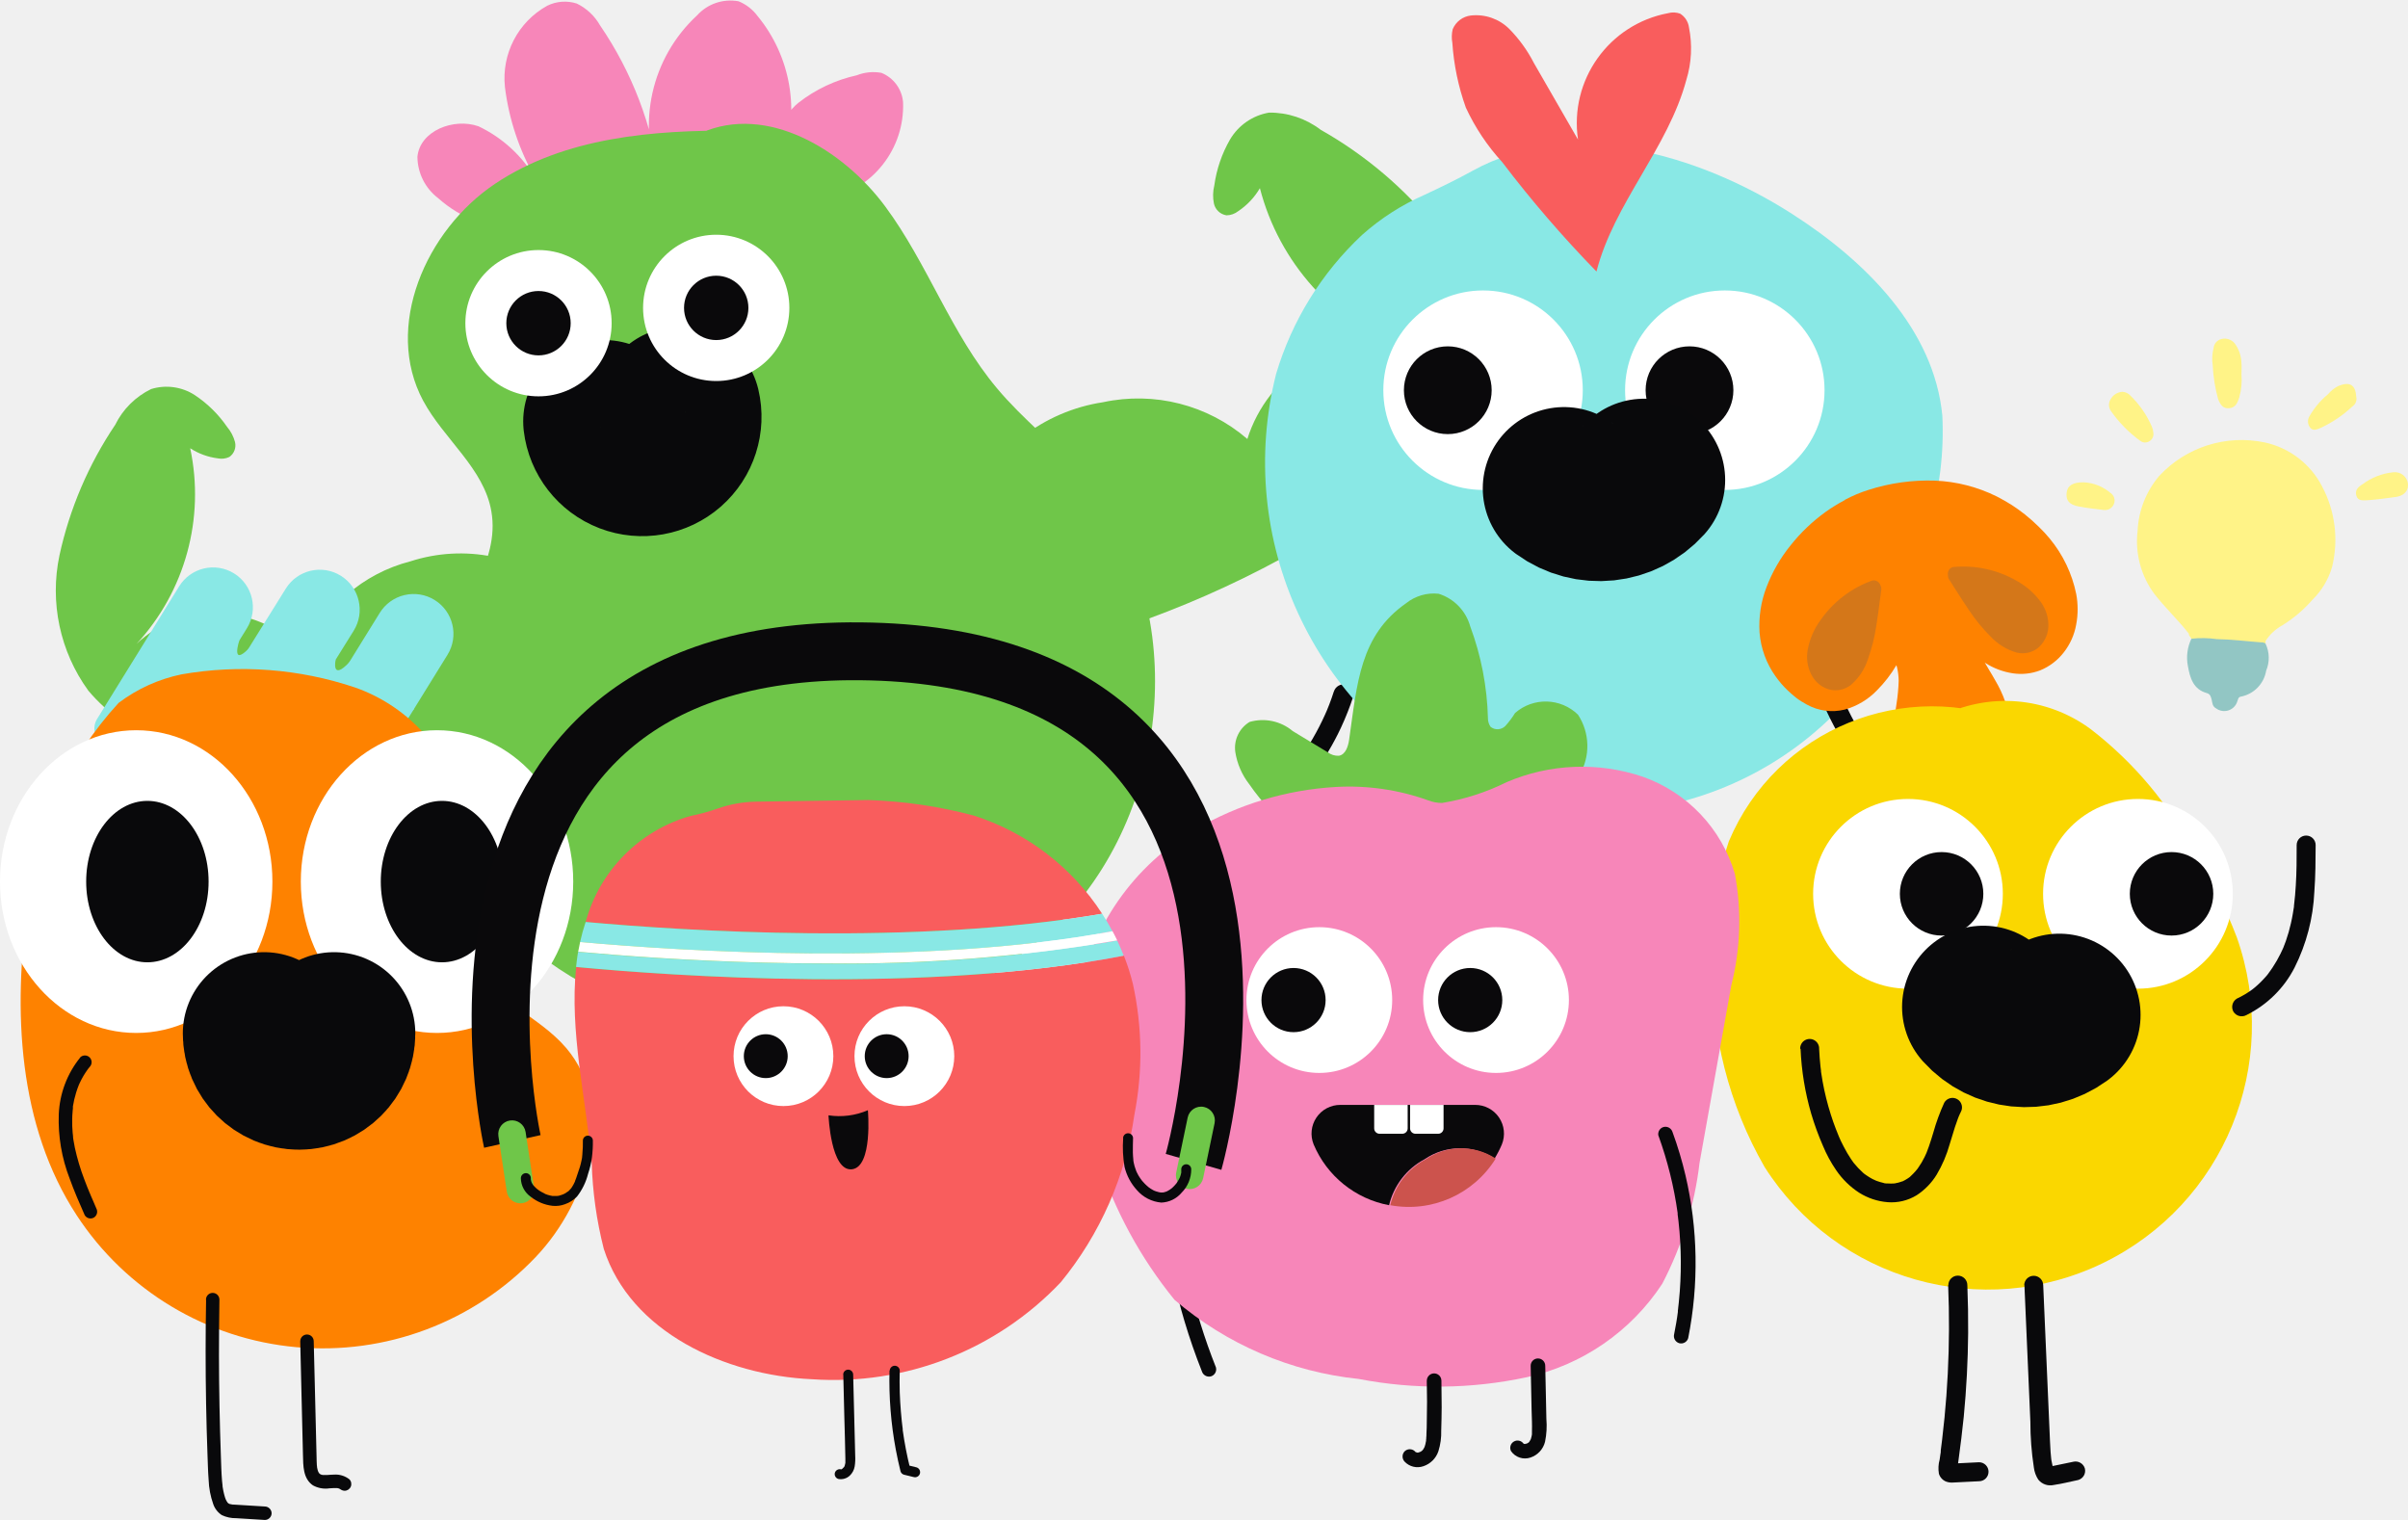
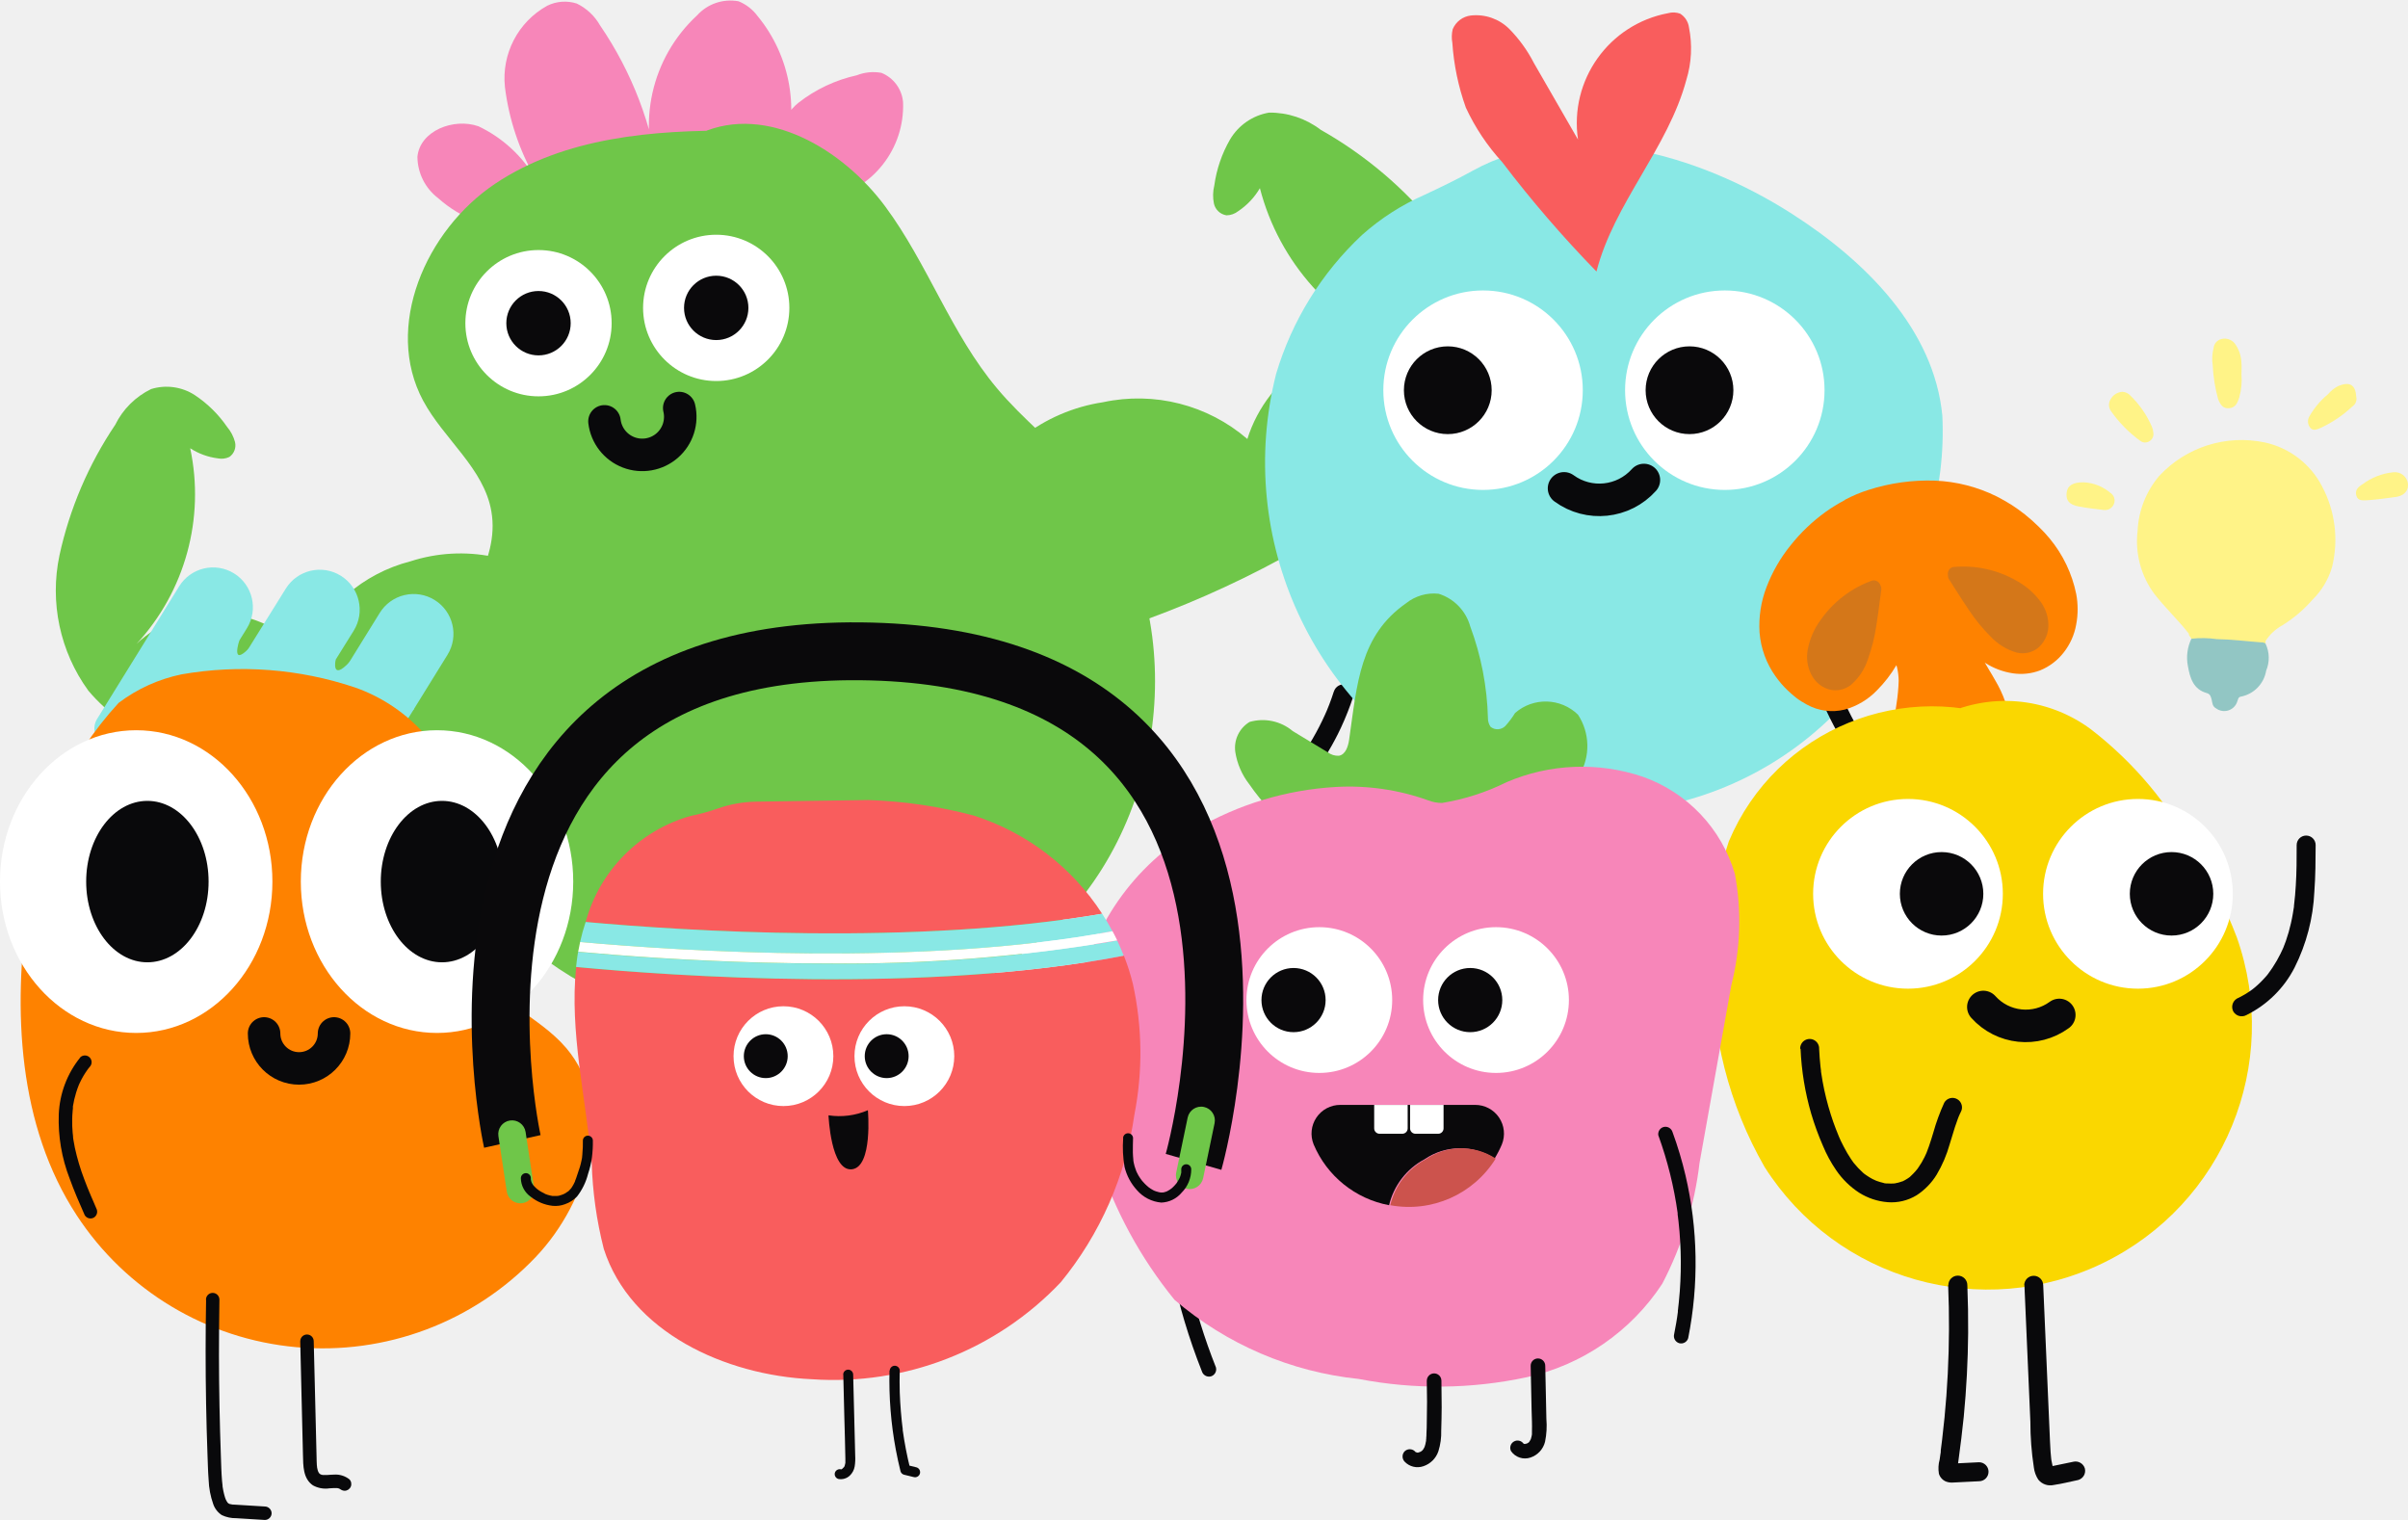
<svg xmlns="http://www.w3.org/2000/svg" width="74.077" height="46.755" viewBox="0 0 74.077 46.755">
  <g id="Group_99" data-name="Group 99" transform="translate(0 0)">
    <g id="Laag_1" data-name="Laag 1" transform="translate(1.731 0)">
      <path id="Path_108682" data-name="Path 108682" d="M283.128,98.678a3.812,3.812,0,0,1-2.579-.973,1.614,1.614,0,0,1-.631-1.267c.075-.8,1.118-1.206,1.879-.938a4.04,4.04,0,0,1,1.756,1.612,7.479,7.479,0,0,1-.943-2.82,2.55,2.55,0,0,1,1.3-2.5,1.215,1.215,0,0,1,.911-.068,1.651,1.651,0,0,1,.713.668,11.055,11.055,0,0,1,1.84,4.815,4.616,4.616,0,0,1,1.146-5.118,1.383,1.383,0,0,1,1.276-.435,1.361,1.361,0,0,1,.581.448,4.547,4.547,0,0,1,.759,4.477,1.616,1.616,0,0,1,.5-1.8,4.489,4.489,0,0,1,1.8-.849,1.388,1.388,0,0,1,.756-.074,1.07,1.07,0,0,1,.666.905,2.923,2.923,0,0,1-2.35,2.975" transform="translate(-268.808 -91.615)" fill="#f786b9" />
      <path id="Path_108683" data-name="Path 108683" d="M283.023,184.068c-2.574-.024-5.285.2-7.425,1.629s-3.436,4.408-2.219,6.677c.638,1.188,1.876,2.082,2.1,3.411.265,1.552-.944,2.913-1.577,4.354a7.3,7.3,0,0,0,.5,6.427,10.477,10.477,0,0,0,5,4.263,12.444,12.444,0,0,0,13.742-2.591c3.384-3.639,3.76-9.855.489-13.6-.814-.931-1.806-1.694-2.6-2.645-1.413-1.68-2.136-3.839-3.443-5.6s-3.64-3.146-5.65-2.261" transform="translate(-262.093 -180.048)" fill="#6fc649" />
-       <path id="Path_108684" data-name="Path 108684" d="M421.49,395.37a1.17,1.17,0,1,1-2.3.409" transform="translate(-402.326 -382.818)" fill="none" stroke="#09090b" stroke-linecap="round" stroke-linejoin="round" stroke-width="5" />
+       <path id="Path_108684" data-name="Path 108684" d="M421.49,395.37a1.17,1.17,0,1,1-2.3.409" transform="translate(-402.326 -382.818)" fill="none" stroke="#09090b" stroke-linecap="round" stroke-linejoin="round" stroke-width="1" />
      <path id="Path_108685" data-name="Path 108685" d="M501.816,860.655a21.745,21.745,0,0,0,.044,2.273,8.567,8.567,0,0,1,.036,1.1c0,.046-.006.093-.01.139a.448.448,0,0,1-.006.059c0,.013,0,.026,0,.039,0-.021,0-.023,0,0-.012.079-.026.158-.045.236s-.036.138-.059.2c-.012.035-.024.07-.038.1l-.009.024c.012-.031,0,0,0,.009s-.009.019-.013.029a1.816,1.816,0,0,1-.116.214q-.033.053-.069.1l-.014.019c-.018.024.026-.032.007-.009s-.026.032-.041.048a1.484,1.484,0,0,1-.169.168l-.018.015c-.026.021-.017.006,0,0a.332.332,0,0,0-.05.036c-.034.023-.069.044-.106.065a.225.225,0,1,0,.227.389,2.132,2.132,0,0,0,.964-1.653,5.9,5.9,0,0,0,0-1.133c-.027-.386-.052-.772-.062-1.16q-.018-.656,0-1.313a.227.227,0,0,0-.225-.225.231.231,0,0,0-.225.225Z" transform="translate(-480.777 -828.66)" fill="#09090b" />
      <path id="Path_108686" data-name="Path 108686" d="M615.933,850.036a23.345,23.345,0,0,0,.344,2.875q.065.351.14.7a1.347,1.347,0,0,0,.148.487,2.179,2.179,0,0,0,.656.571,3.04,3.04,0,0,0,.413.224,1.09,1.09,0,0,0,.413.116.225.225,0,1,0,0-.45h-.024c-.045,0,.061.012.024,0l-.063-.014c-.022-.006-.048-.014-.071-.022l-.041-.015c-.01,0-.061-.025-.02-.008l-.017-.007-.045-.021-.087-.041q-.094-.049-.185-.1c-.061-.036-.121-.075-.179-.115l-.083-.057-.041-.029c-.005,0-.038-.029-.006,0l-.006,0a1.919,1.919,0,0,1-.261-.248c.045.052.009.013-.008-.014-.006-.01-.012-.019-.017-.029s-.022-.049,0,0,0,.009,0,0-.01-.041-.015-.065l-.041-.177q-.073-.334-.137-.67t-.117-.674q-.028-.173-.052-.348c0-.027-.008-.053-.011-.08s-.005-.033-.007-.05-.006-.044,0,0c-.007-.057-.015-.113-.022-.169q-.1-.774-.141-1.553a.225.225,0,1,0-.45,0Z" transform="translate(-590.931 -818.484)" fill="#09090b" />
      <ellipse id="Ellipse_8" data-name="Ellipse 8" cx="2.25" cy="2.25" rx="2.25" ry="2.25" transform="translate(12.585 7.692)" fill="#fff" />
      <ellipse id="Ellipse_9" data-name="Ellipse 9" cx="0.99" cy="0.99" rx="0.99" ry="0.99" transform="translate(13.845 8.952)" fill="#0a090b" />
      <ellipse id="Ellipse_10" data-name="Ellipse 10" cx="2.25" cy="2.25" rx="2.25" ry="2.25" transform="translate(18.052 7.221)" fill="#fff" />
      <ellipse id="Ellipse_11" data-name="Ellipse 11" cx="0.99" cy="0.99" rx="0.99" ry="0.99" transform="translate(19.312 8.481)" fill="#0a090b" />
      <path id="Path_108687" data-name="Path 108687" d="M26.659,385.8a3.275,3.275,0,0,0-2.063-1.4,4.994,4.994,0,0,0-2.529.143,4.8,4.8,0,0,0-3.234,2.8,4.029,4.029,0,0,0-2.555-1.21,3.442,3.442,0,0,0-2.636.95,6.79,6.79,0,0,0,1.65-6.018,2.023,2.023,0,0,0,.852.311.56.56,0,0,0,.354-.044.435.435,0,0,0,.172-.462,1.193,1.193,0,0,0-.243-.462,3.662,3.662,0,0,0-.992-.977,1.6,1.6,0,0,0-1.345-.187,2.4,2.4,0,0,0-1.105,1.1,11.628,11.628,0,0,0-1.714,4.012,5.242,5.242,0,0,0,.887,4.165,5.206,5.206,0,0,0,2.257,1.557,11.422,11.422,0,0,0,2.705.588,28.879,28.879,0,0,0,9.533-.476" transform="translate(-11.172 -367.276)" fill="#6fc649" />
      <path id="Path_108688" data-name="Path 108688" d="M698.53,187.522a3.506,3.506,0,0,1,1.305-2.333,5.349,5.349,0,0,1,2.492-1.074,5.143,5.143,0,0,1,4.44,1.131,4.315,4.315,0,0,1,1.869-2.384,3.685,3.685,0,0,1,2.983-.352,7.278,7.278,0,0,1-4.466-4.979,2.168,2.168,0,0,1-.667.707.6.6,0,0,1-.36.128.47.47,0,0,1-.387-.361,1.273,1.273,0,0,1,.012-.56,3.891,3.891,0,0,1,.484-1.413,1.73,1.73,0,0,1,1.2-.826,2.572,2.572,0,0,1,1.589.529,12.454,12.454,0,0,1,3.567,3.025,5.094,5.094,0,0,1-.269,6.993,12.208,12.208,0,0,1-2.312,1.86,30.952,30.952,0,0,1-9.367,4.115" transform="translate(-670.126 -171.742)" fill="#6fc649" />
    </g>
    <g id="Laag_1-2" data-name="Laag 1" transform="translate(38.716 0.384)">
      <path id="Path_108675" data-name="Path 108675" d="M345.421,712.768q-.064.2-.139.395c-.022.056-.044.113-.068.169,0,0-.031.073-.011.027s0,.007-.007.016c-.015.036-.031.071-.047.106a7.892,7.892,0,0,1-.818,1.409c-.036.05-.073.1-.113.148s.028-.036,0,0l-.029.036-.072.09q-.127.157-.264.308a7.85,7.85,0,0,1-.659.65.309.309,0,0,0,0,.434.314.314,0,0,0,.435,0,8.124,8.124,0,0,0,2.017-2.689,8.647,8.647,0,0,0,.369-.934.309.309,0,0,0-.215-.378.314.314,0,0,0-.378.214Z" transform="translate(-343.105 -691.878)" fill="#09090b" />
      <path id="Path_108676" data-name="Path 108676" d="M349.466,420.707a9.6,9.6,0,0,0-2.645,4.275,11.114,11.114,0,0,0,5.828,12.676,10.344,10.344,0,0,0,13.026-4.42,16.579,16.579,0,0,0,1.236-3.616,10.117,10.117,0,0,0,.405-3.352c-.252-2.66-2.367-4.765-4.618-6.206-2.923-1.875-6.862-2.976-9.827-1.333-.482.267-.979.507-1.478.74A7.279,7.279,0,0,0,349.466,420.707Z" transform="translate(-346.28 -413.865)" fill="#89e8e5" />
      <ellipse id="Ellipse_4" data-name="Ellipse 4" cx="3.068" cy="3.068" rx="3.068" ry="3.068" transform="translate(3.839 8.551)" fill="#fff" />
      <ellipse id="Ellipse_5" data-name="Ellipse 5" cx="1.35" cy="1.35" rx="1.35" ry="1.35" transform="translate(4.472 10.27)" fill="#0a090b" />
      <ellipse id="Ellipse_6" data-name="Ellipse 6" cx="3.068" cy="3.068" rx="3.068" ry="3.068" transform="translate(11.276 8.551)" fill="#fff" />
      <ellipse id="Ellipse_7" data-name="Ellipse 7" cx="1.35" cy="1.35" rx="1.35" ry="1.35" transform="translate(11.908 10.27)" fill="#0a090b" />
-       <path id="Path_108677" data-name="Path 108677" d="M509.85,601.237a1.842,1.842,0,0,0,2.457-.257" transform="translate(-500.452 -586.599)" fill="none" stroke="#09090b" stroke-linecap="round" stroke-linejoin="round" stroke-width="5" />
+       <path id="Path_108677" data-name="Path 108677" d="M509.85,601.237a1.842,1.842,0,0,0,2.457-.257" transform="translate(-500.452 -586.599)" fill="none" stroke="#09090b" stroke-linecap="round" stroke-linejoin="round" stroke-width="1" />
      <path id="Path_108678" data-name="Path 108678" d="M406.793,766.383q-.412,2.682-.987,5.334t-1.312,5.263q-.1.356-.2.711c-.034.116-.07.232-.1.348-.019.065.035-.054,0,0-.007.012-.014.024-.021.035q.042-.053.008-.019c.011-.011.1-.047.041-.034.088-.021-.007,0-.029-.01l.037.005-.05-.008-.113-.018-.193-.033-.387-.064-.773-.129a.315.315,0,0,0-.378.215.311.311,0,0,0,.215.378l1.394.235a1.223,1.223,0,0,0,.427.026.518.518,0,0,0,.338-.248,1.322,1.322,0,0,0,.119-.318l.1-.342q.384-1.329.727-2.67t.646-2.705q.3-1.353.559-2.71t.477-2.738l.052-.338a.338.338,0,0,0-.031-.237.307.307,0,0,0-.561.073Z" transform="translate(-398.986 -742.473)" fill="#09090b" />
      <path id="Path_108679" data-name="Path 108679" d="M528.68,776.976q.056,2.223.194,4.442t.352,4.446q.123,1.247.268,2.487l.225-.3-1.789.246a.3.3,0,0,0-.183.141.307.307,0,0,0,.11.42.36.36,0,0,0,.237.031l1.788-.246a.305.305,0,0,0,.226-.3q-.258-2.208-.439-4.425t-.282-4.452q-.056-1.25-.09-2.5a.307.307,0,0,0-.614,0Z" transform="translate(-517.301 -752.384)" fill="#09090b" />
      <path id="Path_108680" data-name="Path 108680" d="M638.131,670.183a10.136,10.136,0,0,0,1.177,3.5,10.5,10.5,0,0,0,2.316,2.865,10.113,10.113,0,0,0,1.725,1.205.307.307,0,1,0,.31-.53c-.267-.147-.527-.306-.778-.478-.123-.084-.244-.169-.363-.26-.028-.021-.056-.041-.085-.064.066.056-.023-.018-.038-.03-.061-.048-.122-.1-.182-.147a10.085,10.085,0,0,1-1.275-1.263c-.048-.056-.1-.113-.143-.169l-.066-.083-.026-.034-.026-.033.009.012q-.136-.178-.264-.36-.256-.366-.48-.752a8.874,8.874,0,0,1-.412-.8c-.031-.068-.062-.135-.092-.2l-.042-.1c-.006-.015-.025-.052.006.015-.012-.025-.021-.052-.032-.078-.057-.138-.113-.276-.16-.417a9.7,9.7,0,0,1-.481-1.956.306.306,0,0,0-.561-.071.363.363,0,0,0-.031.237Z" transform="translate(-621.499 -651.536)" fill="#09090b" />
      <path id="Path_108681" data-name="Path 108681" d="M453.075,353.79a36.1,36.1,0,0,1-2.9-3.365,6.564,6.564,0,0,1-1.119-1.678,7.39,7.39,0,0,1-.415-1.993,1,1,0,0,1,.012-.419.692.692,0,0,1,.558-.42,1.45,1.45,0,0,1,1.184.415,4.287,4.287,0,0,1,.756,1.048l1.356,2.354a3.444,3.444,0,0,1,2.772-3.889.61.61,0,0,1,.368.014.587.587,0,0,1,.273.42,3.288,3.288,0,0,1-.081,1.621C455.275,350,453.616,351.683,453.075,353.79Z" transform="translate(-442.679 -345.822)" fill="#f95d5d" />
    </g>
    <g id="characters_orange" transform="translate(0 16.993)">
      <g id="Laag_2" data-name="Laag 2" transform="translate(2.687 0)">
        <path id="Path_108729" data-name="Path 108729" d="M448.289,282.3s-.269.816.3.235,2.665.352,2.665.352-.144.674.422.076,1.985,1.451,1.985,1.451l-1.145.773-6.023-1.078.253-1.617Z" transform="translate(-443.616 -279.585)" fill="#89e8e5" />
        <path id="Path_108730" data-name="Path 108730" d="M1.226,0h0A1.226,1.226,0,0,1,2.452,1.226v4.8a.563.563,0,0,1-.563.563H.563A.563.563,0,0,1,0,6.031v-4.8A1.226,1.226,0,0,1,1.226,0Z" transform="matrix(0.85, 0.526, -0.526, 0.85, 3.47, 0)" fill="#89e8e5" />
        <path id="Path_108731" data-name="Path 108731" d="M1.229,0h0A1.228,1.228,0,0,1,2.457,1.228V6.041a.564.564,0,0,1-.564.564H.564A.564.564,0,0,1,0,6.041V1.228A1.228,1.228,0,0,1,1.228,0Z" transform="matrix(0.849, 0.529, -0.529, 0.849, 6.756, 0.069)" fill="#89e8e5" />
        <path id="Path_108732" data-name="Path 108732" d="M1.226,0h0A1.226,1.226,0,0,1,2.452,1.226v4.8a.563.563,0,0,1-.563.563H.563A.563.563,0,0,1,0,6.031v-4.8A1.226,1.226,0,0,1,1.226,0Z" transform="matrix(0.85, 0.526, -0.526, 0.85, 9.64, 0.818)" fill="#89e8e5" />
      </g>
      <g id="Laag_1-3" data-name="Laag 1" transform="translate(0.635 3.596)">
        <path id="Path_108733" data-name="Path 108733" d="M319.89,306.5a10.768,10.768,0,0,0-2.788,6.2c-.474,3.267-.307,6.806,1.5,9.567a9.044,9.044,0,0,0,14.117,1.281c1.638-1.721,2.479-4.621.94-6.43-.864-1.016-2.315-1.493-2.933-2.674-.7-1.344-.034-2.985-.213-4.491a5.135,5.135,0,0,0-3.345-3.924,10.866,10.866,0,0,0-5.343-.406A4.836,4.836,0,0,0,319.89,306.5Z" transform="translate(-316.875 -305.468)" fill="#fe8200" />
      </g>
      <g id="Laag_3" data-name="Laag 3" transform="translate(0 5.47)">
        <ellipse id="Ellipse_24" data-name="Ellipse 24" cx="4.19" cy="4.656" rx="4.19" ry="4.656" transform="translate(9.254)" fill="#fff" />
        <ellipse id="Ellipse_25" data-name="Ellipse 25" cx="1.883" cy="2.483" rx="1.883" ry="2.483" transform="translate(11.714 2.173)" fill="#09090b" />
        <ellipse id="Ellipse_26" data-name="Ellipse 26" cx="4.19" cy="4.656" rx="4.19" ry="4.656" fill="#fff" />
        <ellipse id="Ellipse_27" data-name="Ellipse 27" cx="1.883" cy="2.483" rx="1.883" ry="2.483" transform="translate(2.651 2.173)" fill="#09090b" />
-         <path id="Path_108734" data-name="Path 108734" d="M516.062,600.15a1.076,1.076,0,0,1-2.152,0" transform="translate(-505.786 -590.823)" fill="none" stroke="#09090b" stroke-linecap="round" stroke-linejoin="round" stroke-width="5" />
+         <path id="Path_108734" data-name="Path 108734" d="M516.062,600.15a1.076,1.076,0,0,1-2.152,0" transform="translate(-505.786 -590.823)" fill="none" stroke="#09090b" stroke-linecap="round" stroke-linejoin="round" stroke-width="1" />
        <path id="Path_108735" data-name="Path 108735" d="M348.225,618.152a2.969,2.969,0,0,0-.658,1.748,4.976,4.976,0,0,0,.334,1.972c.137.383.3.757.464,1.128a.208.208,0,0,0,.283.074.213.213,0,0,0,.074-.283c-.035-.078-.069-.156-.1-.234-.015-.035-.031-.07-.046-.105l-.028-.065c0-.011-.03-.072-.014-.032-.065-.155-.128-.311-.186-.468a6.719,6.719,0,0,1-.286-.96q-.026-.125-.046-.251l-.009-.061c0-.024,0,.009,0,.011s0-.023,0-.035c0-.038-.008-.076-.012-.114a3.757,3.757,0,0,1-.015-.433c0-.074.006-.147.012-.221,0-.033.006-.066.01-.1a.269.269,0,0,1,0-.03c0-.01,0-.032,0,0s0,0,0-.01l0-.03a3.034,3.034,0,0,1,.1-.427q.035-.114.08-.226a.112.112,0,0,0,.009-.021c0,.022-.012.028,0,0s.016-.038.025-.054c.017-.036.035-.072.053-.107a2.387,2.387,0,0,1,.122-.206c.022-.033.045-.066.069-.1a.112.112,0,0,0,.014-.018l-.01.012.01-.012.043-.053a.207.207,0,0,0-.293-.293Z" transform="translate(-345.759 -608.083)" fill="#09090b" />
        <path id="Path_108736" data-name="Path 108736" d="M466.634,810.615q-.029,1.593,0,3.185.014.786.043,1.573c.01.258.015.518.035.776a2.494,2.494,0,0,0,.141.745.661.661,0,0,0,.266.342,1.006,1.006,0,0,0,.444.094l.88.054a.209.209,0,0,0,.207-.207.212.212,0,0,0-.207-.207l-.767-.047-.184-.011c-.023,0-.046,0-.07-.006s.051.01,0,0l-.045-.01a.1.1,0,0,1-.044-.013s.044.024.008,0c-.007,0-.036-.016-.038-.023s.038.035.009.006l-.024-.025c-.022-.024,0-.017,0,0a.173.173,0,0,0-.015-.024.475.475,0,0,1-.027-.05.28.28,0,0,0-.012-.026c.025.038.008.019,0,0s-.014-.04-.021-.061c-.019-.062-.035-.126-.048-.19-.006-.029-.011-.058-.016-.087l-.006-.035c0-.007-.011-.066,0-.016-.009-.059-.014-.118-.019-.177-.021-.251-.026-.5-.035-.755q-.056-1.539-.059-3.079,0-.867.014-1.735a.207.207,0,0,0-.414,0Z" transform="translate(-460.294 -793.091)" fill="#09090b" />
        <path id="Path_108737" data-name="Path 108737" d="M543.112,843.913l.056,2.337.028,1.164c.008.333,0,.727.307.936a.807.807,0,0,0,.51.091,1.91,1.91,0,0,1,.223-.007h.026c.042,0-.035-.008-.012,0s.036.007.053.012l.023.008c-.007,0-.042-.021-.016-.006s.069.047.021.008a.225.225,0,0,0,.146.06.207.207,0,0,0,.146-.353.689.689,0,0,0-.471-.144c-.067,0-.133.008-.2.011-.031,0-.062,0-.092,0a.3.3,0,0,1-.052,0c-.048,0,.038.009-.008,0l-.042-.011-.024-.008s.045.023.015.006l-.038-.022c-.013-.007.015.012.016.013a.21.21,0,0,0-.023-.021c-.006-.006-.011-.013-.018-.019s.013.014.013.017a.269.269,0,0,0-.027-.043c0-.007-.024-.051-.012-.021s0,0,0-.005l-.01-.031a.847.847,0,0,1-.021-.091.185.185,0,0,0,0-.027s.005.044,0,.021,0-.041-.006-.061c-.006-.078-.006-.157-.008-.235l-.056-2.29-.032-1.286a.207.207,0,1,0-.414,0Z" transform="translate(-533.876 -825.121)" fill="#09090b" />
      </g>
    </g>
    <g id="Laag_1-4" data-name="Laag 1" transform="translate(52.68 10.417)">
      <path id="Path_108710" data-name="Path 108710" d="M376.987,421.634a1.927,1.927,0,0,1-.381.858,1.76,1.76,0,0,1-.732.556,1.665,1.665,0,0,1-.836.089,2.164,2.164,0,0,1-.853-.322l-.016-.018h0l.069.117.073.124c.062.1.123.206.182.311a3.612,3.612,0,0,1,.308.654,1.567,1.567,0,0,1,.091.692,1.126,1.126,0,0,1-.118.395,1.332,1.332,0,0,1-.107.17,1.669,1.669,0,0,1-.136.155,1.982,1.982,0,0,1-.718.447,2.827,2.827,0,0,1-.733.173l-.01,0c-.047,0-.093.008-.139.009a2.042,2.042,0,0,1-.836-.12,1.377,1.377,0,0,1-.227-.113.885.885,0,0,1-.107-.08,1.084,1.084,0,0,1-.224-.268,1.276,1.276,0,0,1-.146-.626,5.373,5.373,0,0,1,.069-.768,5.716,5.716,0,0,0,.066-.7,1.894,1.894,0,0,0-.05-.413l-.02-.069a3.88,3.88,0,0,1-.6.776,2.192,2.192,0,0,1-.99.59,1.611,1.611,0,0,1-1.167-.155c-.058-.032-.115-.065-.171-.1a1.821,1.821,0,0,1-.154-.107c-.089-.07-.173-.143-.254-.22a2.93,2.93,0,0,1-.382-.441,2.684,2.684,0,0,1-.492-1.344,3.309,3.309,0,0,1,.214-1.4,4.7,4.7,0,0,1,.736-1.28,5.441,5.441,0,0,1,1.086-1.037,5,5,0,0,1,.58-.357l.016-.016a4.329,4.329,0,0,1,.715-.3,6.027,6.027,0,0,1,2.051-.286,4.708,4.708,0,0,1,1.9.487c.161.083.312.169.448.255s.278.189.42.3a5.573,5.573,0,0,1,.433.386,4.587,4.587,0,0,1,.322.348,3.89,3.89,0,0,1,.821,1.715A2.525,2.525,0,0,1,376.987,421.634Z" transform="translate(-365.797 -412.842)" fill="#fe8200" />
      <path id="Path_108711" data-name="Path 108711" d="M393.8,466.92Z" transform="translate(-390.939 -459.893)" fill="#d47719" />
      <path id="Path_108712" data-name="Path 108712" d="M393.78,467Z" transform="translate(-390.92 -459.969)" fill="#d47719" />
      <path id="Path_108713" data-name="Path 108713" d="M411.58,517.83h-.01l.012,0Z" transform="translate(-407.756 -508.074)" fill="#d47719" />
      <path id="Path_108714" data-name="Path 108714" d="M396.875,474.565a.2.2,0,0,0-.168-.025,3.292,3.292,0,0,0-1.585,1.216,2.249,2.249,0,0,0-.39.895,1.261,1.261,0,0,0-.012.4,1.2,1.2,0,0,0,.129.395.891.891,0,0,0,.314.341.931.931,0,0,0,.222.1.769.769,0,0,0,.681-.145,1.765,1.765,0,0,0,.516-.788,5.254,5.254,0,0,0,.258-1.03c.039-.235.07-.471.1-.708.017-.124.033-.248.05-.371a.231.231,0,0,0-.02-.153A.225.225,0,0,0,396.875,474.565Z" transform="translate(-391.799 -467.096)" fill="#d47719" />
      <path id="Path_108715" data-name="Path 108715" d="M475.5,466.654a.2.2,0,0,1,.142-.094,3.288,3.288,0,0,1,1.951.429,2.256,2.256,0,0,1,.733.643,1.26,1.26,0,0,1,.181.359,1.205,1.205,0,0,1,.054.412.893.893,0,0,1-.14.442.913.913,0,0,1-.158.188.769.769,0,0,1-.681.158,1.78,1.78,0,0,1-.8-.494,5.266,5.266,0,0,1-.671-.823c-.136-.2-.264-.4-.392-.6q-.1-.161-.2-.315a.23.23,0,0,1-.046-.147.224.224,0,0,1,.031-.161Z" transform="translate(-468.228 -459.535)" fill="#d47719" />
      <path id="Path_108716" data-name="Path 108716" d="M349.813,544.124a6.78,6.78,0,0,0-8.878,3.626,10.161,10.161,0,0,0-.5,3.713,12.068,12.068,0,0,0,1.6,6.3,8.129,8.129,0,0,0,14.528-7.063,14.369,14.369,0,0,0-1.313-2.612,11.516,11.516,0,0,0-3.171-3.784,4.413,4.413,0,0,0-4.689-.372" transform="translate(-340.432 -532.283)" fill="#fad700" />
      <ellipse id="Ellipse_20" data-name="Ellipse 20" cx="2.918" cy="2.918" rx="2.918" ry="2.918" transform="translate(10.171 14.16)" fill="#fff" />
      <ellipse id="Ellipse_21" data-name="Ellipse 21" cx="1.284" cy="1.284" rx="1.284" ry="1.284" transform="translate(12.839 15.794)" fill="#0a090b" />
      <ellipse id="Ellipse_22" data-name="Ellipse 22" cx="2.918" cy="2.918" rx="2.918" ry="2.918" transform="translate(3.097 14.16)" fill="#fff" />
      <ellipse id="Ellipse_23" data-name="Ellipse 23" cx="1.284" cy="1.284" rx="1.284" ry="1.284" transform="translate(5.765 15.794)" fill="#0a090b" />
-       <path id="Path_108717" data-name="Path 108717" d="M498.217,719.575h0a1.752,1.752,0,0,1-2.337-.245" transform="translate(-487.547 -698.771)" fill="none" stroke="#09090b" stroke-linecap="round" stroke-linejoin="round" stroke-width="5" />
+       <path id="Path_108717" data-name="Path 108717" d="M498.217,719.575h0a1.752,1.752,0,0,1-2.337-.245" transform="translate(-487.547 -698.771)" fill="none" stroke="#09090b" stroke-linecap="round" stroke-linejoin="round" stroke-width="1" />
      <path id="Path_108718" data-name="Path 108718" d="M627.386,337.7c.063.157.145.3.343.279s.256-.175.306-.328a1.993,1.993,0,0,0,.069-.709c0-.126.009-.236,0-.345a1.067,1.067,0,0,0-.205-.609.4.4,0,0,0-.417-.137.318.318,0,0,0-.235.274,1.308,1.308,0,0,0-.028.532A4.773,4.773,0,0,0,627.386,337.7Z" transform="translate(-611.83 -335.838)" fill="#fff387" />
      <path id="Path_108719" data-name="Path 108719" d="M569.225,367.874a.256.256,0,0,0,.127-.264.576.576,0,0,0-.045-.187,2.97,2.97,0,0,0-.665-.961.353.353,0,0,0-.24-.113.446.446,0,0,0-.362.225.327.327,0,0,0,.007.366,3.863,3.863,0,0,0,.9.916A.244.244,0,0,0,569.225,367.874Z" transform="translate(-555.789 -364.714)" fill="#fff387" />
      <path id="Path_108720" data-name="Path 108720" d="M683.69,362.2c-.024-.375-.2-.478-.552-.336a1.08,1.08,0,0,0-.322.258,2.45,2.45,0,0,0-.567.673.31.31,0,0,0,.031.363c.087.094.2.043.305,0a3.64,3.64,0,0,0,.984-.664A.279.279,0,0,0,683.69,362.2Z" transform="translate(-663.884 -360.408)" fill="#fff387" />
      <path id="Path_108721" data-name="Path 108721" d="M711.277,412.874a.406.406,0,0,0-.453-.347,1.891,1.891,0,0,0-.953.375c-.132.081-.228.176-.181.343s.19.144.322.143c.295-.017.59-.063.88-.1C711.123,413.261,711.3,413.124,711.277,412.874Z" transform="translate(-689.882 -408.416)" fill="#fff387" />
      <path id="Path_108722" data-name="Path 108722" d="M544.125,418.284c-.347-.008-.51.107-.532.325-.024.236.079.362.375.418.252.048.506.077.761.107a.293.293,0,0,0,.322-.191.278.278,0,0,0-.1-.326A1.367,1.367,0,0,0,544.125,418.284Z" transform="translate(-532.698 -413.864)" fill="#fff387" />
      <path id="Path_108723" data-name="Path 108723" d="M588.155,393.938a3.455,3.455,0,0,0-3.248,1.032,2.811,2.811,0,0,0-.664,1.694,2.721,2.721,0,0,0,.513,1.93c.333.429.731.8,1.063,1.225-.006.07.061.1.08.161h.276a1.267,1.267,0,0,1,.128,0l1.3.1a.643.643,0,0,0,.09.01c.091,0,.184.019.276.016l.211.016v-.076h0a1.423,1.423,0,0,1,.518-.483,4.061,4.061,0,0,0,.924-.786,2.291,2.291,0,0,0,.607-1.019,3.505,3.505,0,0,0-.312-2.472A2.61,2.61,0,0,0,588.155,393.938Z" transform="translate(-571.165 -390.745)" fill="#fff387" />
      <path id="Path_108724" data-name="Path 108724" d="M615.186,507.751a.205.205,0,0,0-.127-.035c-.458-.033-.911-.093-1.373-.1a3.077,3.077,0,0,0-.778-.012,1.343,1.343,0,0,0-.107.846c.063.352.161.713.585.828.1.027.124.112.146.207s.021.2.134.261a.421.421,0,0,0,.654-.214c.025-.054.022-.132.107-.146a.977.977,0,0,0,.781-.8A1.012,1.012,0,0,0,615.186,507.751Z" transform="translate(-598.174 -498.373)" fill="#92c6c4" />
      <path id="Path_108725" data-name="Path 108725" d="M639.079,626.714a3.312,3.312,0,0,0,1.482-1.46,5.771,5.771,0,0,0,.609-2.335c.036-.478.038-.957.04-1.436a.292.292,0,0,0-.584,0c0,.415,0,.831-.027,1.246-.012.2-.028.4-.054.606,0,.01-.011.094,0,.023,0,.025-.007.05-.011.075-.007.05-.016.1-.024.15-.017.1-.036.2-.059.3a4.965,4.965,0,0,1-.158.554c-.025.07-.054.14-.08.209s.027-.06,0,0c-.008.019-.016.038-.025.054-.019.044-.04.087-.061.129a3.776,3.776,0,0,1-.243.422l-.069.1-.036.049c-.012.016-.047.07,0,.005a1.745,1.745,0,0,1-.155.184c-.063.069-.128.136-.2.2-.034.032-.07.062-.107.092l-.039.031c-.058.047.036-.025-.012.01a2.767,2.767,0,0,1-.48.285.3.3,0,0,0-.107.4.3.3,0,0,0,.4.107Z" transform="translate(-622.654 -605.905)" fill="#09090b" />
      <path id="Path_108726" data-name="Path 108726" d="M390.9,738.145a8.416,8.416,0,0,0,.328,2,8.557,8.557,0,0,0,.357.979,4.12,4.12,0,0,0,.414.764,2.532,2.532,0,0,0,.7.685,1.938,1.938,0,0,0,.88.294,1.484,1.484,0,0,0,.893-.214,2,2,0,0,0,.616-.634,3.869,3.869,0,0,0,.4-.936l.161-.524c.028-.085.057-.169.088-.252l.022-.057.008-.02c.017-.045.04-.089.061-.133a.292.292,0,1,0-.507-.292,6.291,6.291,0,0,0-.335.915c-.043.144-.087.288-.137.429-.023.067-.048.134-.074.2-.008.019-.017.063,0,0a.326.326,0,0,1-.017.037c-.013.031-.028.062-.043.093a2.389,2.389,0,0,1-.2.336l-.024.033c-.039.054.03-.036,0,0s-.038.047-.058.07a1.735,1.735,0,0,1-.136.139c-.017.014-.04.045-.061.054l.027-.021-.024.018-.041.028a1.217,1.217,0,0,1-.164.092l-.009,0,.015-.006a.171.171,0,0,1-.038.014c-.029.01-.06.02-.09.028s-.061.015-.092.02a.162.162,0,0,1-.041.007c.043-.005.048-.006.016,0h-.02a1.348,1.348,0,0,1-.187,0l-.054,0h-.011c-.033,0-.027,0,.016,0a.286.286,0,0,1-.1-.02,1.548,1.548,0,0,1-.183-.054l-.04-.015c-.066-.024.041.019,0,0s-.071-.032-.107-.05a1.723,1.723,0,0,1-.165-.1l-.078-.054c-.035-.026.054.045,0,0l-.05-.042a2.7,2.7,0,0,1-.282-.3c-.029-.035.041.054,0,0l-.026-.036c-.019-.027-.039-.054-.057-.082q-.06-.089-.113-.18c-.072-.123-.137-.25-.2-.379l-.041-.092-.019-.044c-.033-.076-.064-.154-.093-.232q-.083-.214-.153-.436a8.111,8.111,0,0,1-.253-1.018q-.023-.129-.042-.259a.381.381,0,0,0-.007-.049c-.01-.07,0,.043,0-.021-.006-.046-.011-.091-.017-.137q-.029-.268-.041-.536a.292.292,0,1,0-.583,0Z" transform="translate(-388.19 -716.303)" fill="#09090b" />
      <path id="Path_108727" data-name="Path 108727" d="M470.267,873.787q.057,1.36-.012,2.723-.034.677-.1,1.352-.033.341-.074.68c-.013.107-.027.218-.041.326,0,.009-.009.063,0,.026s0,.009,0,.013c0,.026-.007.054-.011.078l-.024.169a.994.994,0,0,0-.023.434.382.382,0,0,0,.214.24.513.513,0,0,0,.234.031l.787-.039a.292.292,0,0,0,0-.584l-.667.033c-.054,0-.107.007-.161.008-.123,0,.057-.027.131.1l.026.1a.233.233,0,0,1,0-.037l-.006.04a.508.508,0,0,1,.008-.054c0-.026.008-.054.012-.078.009-.061.018-.121.026-.182q.092-.664.161-1.332.124-1.283.135-2.573.005-.737-.025-1.474a.292.292,0,0,0-.584,0Z" transform="translate(-463.016 -844.672)" fill="#09090b" />
      <path id="Path_108728" data-name="Path 108728" d="M519.45,873.843l.122,2.8.061,1.4a9.173,9.173,0,0,0,.107,1.408.878.878,0,0,0,.136.375.474.474,0,0,0,.477.165c.253-.037.5-.1.755-.154a.294.294,0,0,0,.2-.359.3.3,0,0,0-.359-.2l-.643.133-.071.014c-.069.016.067-.006,0,0h-.02a.147.147,0,0,1,.119.05c-.047-.039.034.054,0,0,.037.066.011.021,0,0s-.013-.049-.019-.073c-.014-.057-.026-.115-.035-.173,0-.025-.008-.05-.011-.075.01.071,0-.013,0-.023-.005-.05-.01-.1-.014-.152-.008-.107-.013-.219-.018-.329l-.029-.667-.115-2.641-.065-1.494a.292.292,0,0,0-.584,0Z" transform="translate(-509.853 -844.728)" fill="#09090b" />
    </g>
    <g id="Laag_1-5" data-name="Laag 1" transform="translate(33.089 18.246)">
      <path id="Path_108689" data-name="Path 108689" d="M414.875,349.607a6.876,6.876,0,0,1-3.333-2.567,2.147,2.147,0,0,1-.424-.986.929.929,0,0,1,.439-.922,1.441,1.441,0,0,1,1.328.281l1.076.651a.521.521,0,0,0,.344.108c.21-.037.286-.294.316-.5.247-1.722.327-3.2,1.754-4.193a1.363,1.363,0,0,1,1-.29,1.462,1.462,0,0,1,.971,1.005,8.715,8.715,0,0,1,.544,2.819.457.457,0,0,0,.082.27.34.34,0,0,0,.453-.026,2.733,2.733,0,0,0,.3-.4,1.427,1.427,0,0,1,1.936.052,1.759,1.759,0,0,1,.041,1.863,3.569,3.569,0,0,1-1.323,1.461,7.421,7.421,0,0,1-3.96,1.293" transform="translate(-406.206 -341.17)" fill="#6fc649" />
      <path id="Path_108690" data-name="Path 108690" d="M354.406,739.508a18.566,18.566,0,0,0,.16,2.9,18.806,18.806,0,0,0,.613,2.878q.234.783.536,1.545a.23.23,0,0,0,.276.157.227.227,0,0,0,.157-.276,18.481,18.481,0,0,1-.852-2.754q-.159-.708-.264-1.428l-.012-.086a.306.306,0,0,0-.005-.038l0-.027,0-.027,0-.038c0-.032-.008-.064-.012-.1q-.023-.182-.041-.363-.037-.358-.06-.719-.053-.811-.033-1.625a.224.224,0,0,0-.449,0Z" transform="translate(-351.831 -722.894)" fill="#09090b" />
      <path id="Path_108691" data-name="Path 108691" d="M303.283,471.855a7.013,7.013,0,0,0,1.987-.641,5.862,5.862,0,0,1,4.181-.167,4.526,4.526,0,0,1,2.837,2.984,7.992,7.992,0,0,1-.11,3.439l-.976,5.455a10.724,10.724,0,0,1-1.147,3.72,6.718,6.718,0,0,1-4.172,2.876,12.922,12.922,0,0,1-5.163.053,10.356,10.356,0,0,1-5.669-2.434,13.355,13.355,0,0,1-2.975-9.243,7.518,7.518,0,0,1,3.637-5.24A9.636,9.636,0,0,1,300,471.364a7.194,7.194,0,0,1,2.857.412A1.158,1.158,0,0,0,303.283,471.855Z" transform="translate(-292.008 -465.401)" fill="#f786b9" />
      <ellipse id="Ellipse_12" data-name="Ellipse 12" cx="2.242" cy="2.242" rx="2.242" ry="2.242" transform="translate(5.255 10.275)" fill="#fff" />
      <ellipse id="Ellipse_13" data-name="Ellipse 13" cx="0.987" cy="0.987" rx="0.987" ry="0.987" transform="translate(5.717 11.531)" fill="#0a090b" />
      <ellipse id="Ellipse_14" data-name="Ellipse 14" cx="2.242" cy="2.242" rx="2.242" ry="2.242" transform="translate(10.691 10.275)" fill="#fff" />
      <ellipse id="Ellipse_15" data-name="Ellipse 15" cx="0.987" cy="0.987" rx="0.987" ry="0.987" transform="translate(11.152 11.531)" fill="#0a090b" />
      <path id="Path_108692" data-name="Path 108692" d="M468.955,723.34H473.1a.884.884,0,0,1,.824,1.216,3.186,3.186,0,0,1-.224.434,1.941,1.941,0,0,0-2.153.022,2.168,2.168,0,0,0-1.093,1.414,3.146,3.146,0,0,1-2.321-1.871A.883.883,0,0,1,468.955,723.34Z" transform="translate(-460.811 -707.598)" fill="#0a090b" />
      <path id="Path_108693" data-name="Path 108693" d="M528.092,756.141a1.94,1.94,0,0,1,2.152-.022A3.142,3.142,0,0,1,527,757.555,2.166,2.166,0,0,1,528.092,756.141Z" transform="translate(-517.32 -738.727)" fill="#cc534d" />
      <path id="Path_108694" data-name="Path 108694" d="M.165,0h.7a.165.165,0,0,1,.165.165V.888H0V.165A.165.165,0,0,1,.165,0Z" transform="translate(10.215 16.63) rotate(180)" fill="#fff" />
      <path id="Path_108695" data-name="Path 108695" d="M.165,0h.7a.165.165,0,0,1,.165.165V.888H0V.165A.165.165,0,0,1,.165,0Z" transform="translate(11.319 16.63) rotate(180)" fill="#fff" />
      <path id="Path_108696" data-name="Path 108696" d="M616.988,912.937l.029,1.378c.005.213.018.428.01.642,0,.022,0,.044,0,.066s0,.022,0,.033c0,.041,0,0,0-.011a.453.453,0,0,0-.012.064.7.7,0,0,1-.021.077.181.181,0,0,0-.011.031c0-.015.017-.037,0-.01s-.02.038-.031.056l-.018.027c-.009-.007.036-.041.012-.017l-.017.018-.014.012c-.013.011-.006.006.021-.016a.467.467,0,0,0-.048.03l-.022.012c-.023.013.049-.016.013-.006l-.061.016c-.019.005-.017-.009.023,0h-.06c-.038,0,.044.011.019,0l-.022-.005c-.036-.008,0,0,.016.009a.215.215,0,0,0-.02-.01c-.03-.017-.008-.019.008.009a.12.12,0,0,0-.017-.016c-.029-.026.029.041.006.007a.225.225,0,0,0-.389.224.522.522,0,0,0,.6.2.683.683,0,0,0,.448-.485,2.461,2.461,0,0,0,.041-.705l-.016-.766-.019-.868a.224.224,0,0,0-.448,0Z" transform="translate(-602.989 -889.167)" fill="#09090b" />
      <path id="Path_108697" data-name="Path 108697" d="M536.832,924.06q.016.65,0,1.3,0,.163-.01.325c0,.041,0,.082-.006.124,0,.022,0,.044-.005.066a.074.074,0,0,1,0,.025c-.005.057.009-.05,0,.006a1.2,1.2,0,0,1-.025.12c-.006.021-.012.041-.019.062,0,0-.01.02-.009.023.011-.026.014-.032.007-.016l-.011.022a.555.555,0,0,1-.028.049l-.018.027c-.016.026.028-.029.008-.011s-.02.022-.031.033a.124.124,0,0,0-.02.017c.027-.02.033-.025.019-.015l-.016.011c-.015.01-.03.017-.046.026-.032.018.012-.007.018-.007a.223.223,0,0,0-.038.013.242.242,0,0,0-.051.012c.028-.016.047,0,.021,0h-.056c-.041,0,.007,0,.017,0s-.072-.026-.031-.006-.02-.017-.026-.017.041.037.016.012l-.025-.028a.227.227,0,0,0-.317,0,.23.23,0,0,0,0,.317.547.547,0,0,0,.577.141.73.73,0,0,0,.462-.46,1.936,1.936,0,0,0,.087-.637q.012-.36.014-.721,0-.406-.008-.813a.224.224,0,0,0-.449,0Z" transform="translate(-526.029 -899.834)" fill="#09090b" />
      <path id="Path_108698" data-name="Path 108698" d="M727.078,739.7a11.764,11.764,0,0,1,.589,2.375c0,.01.006.044,0,0a.28.28,0,0,0,0,.038c0,.025.007.05.009.075.006.05.012.1.018.15.012.1.021.206.03.31q.025.305.035.612a11.677,11.677,0,0,1-.026,1.225c-.009.113-.018.226-.03.338-.006.056-.012.112-.019.169,0,.028-.007.056-.01.082l0,.037c0,.023,0,.038,0,.006-.028.23-.07.46-.115.688a.229.229,0,0,0,.157.276.227.227,0,0,0,.276-.157,11.849,11.849,0,0,0-.082-5,11.527,11.527,0,0,0-.4-1.337.229.229,0,0,0-.276-.157.227.227,0,0,0-.157.276Z" transform="translate(-709.147 -723.008)" fill="#09090b" />
    </g>
    <g id="Laag_1-6" data-name="Laag 1" transform="translate(15.269 20.034)">
      <path id="Path_108699" data-name="Path 108699" d="M260.119,256.288a7.36,7.36,0,0,0-3.956-3.022,14.473,14.473,0,0,0-3.237-.476l-3.458.05a3.792,3.792,0,0,0-1.188.216,6,6,0,0,1-.816.222,4.662,4.662,0,0,0-3.233,3.263C247.267,256.816,254.347,257.279,260.119,256.288Z" transform="translate(-241.483 -248.214)" fill="#f95d5d" />
      <path id="Path_108700" data-name="Path 108700" d="M232.179,422.9c-.207,2,.3,4.016.479,6.028a12.12,12.12,0,0,0,.372,2.646c.821,2.551,3.722,3.885,6.4,4.007a9.619,9.619,0,0,0,7.656-2.982,10.446,10.446,0,0,0,2.266-5.155,9.877,9.877,0,0,0-.047-4.029,6.8,6.8,0,0,0-.276-.863C242.953,423.735,235.136,423.177,232.179,422.9Z" transform="translate(-229.724 -413.188)" fill="#f95d5d" />
      <path id="Path_108701" data-name="Path 108701" d="M241.6,406.828c-.686,0-1.341-.01-1.954-.025-2.375-.061-4.432-.217-5.716-.335-.007.04-.014.081-.02.122-.017.113-.03.228-.042.342,2.957.279,10.774.837,16.847-.348q-.092-.235-.2-.463A49.556,49.556,0,0,1,241.6,406.828Z" transform="translate(-231.415 -397.221)" fill="#89e8e5" />
      <path id="Path_108702" data-name="Path 108702" d="M254.549,377.38q-.148-.277-.319-.54c-5.772.99-12.853.528-15.889.254a6.051,6.051,0,0,0-.171.615C241.248,377.987,248.7,378.476,254.549,377.38Z" transform="translate(-235.594 -368.766)" fill="#89e8e5" />
      <path id="Path_108703" data-name="Path 108703" d="M236.12,396.358q-.034.152-.06.3c1.285.118,3.342.274,5.716.335.613.016,1.269.025,1.954.025a49.552,49.552,0,0,0,8.913-.708c-.046-.1-.094-.191-.145-.284C246.648,397.125,239.2,396.636,236.12,396.358Z" transform="translate(-233.543 -387.415)" fill="#fff" />
      <ellipse id="Ellipse_16" data-name="Ellipse 16" cx="1.535" cy="1.535" rx="1.535" ry="1.535" transform="translate(7.297 10.92)" fill="#fff" />
      <ellipse id="Ellipse_17" data-name="Ellipse 17" cx="0.675" cy="0.675" rx="0.675" ry="0.675" transform="translate(7.613 11.78)" fill="#0a090b" />
      <ellipse id="Ellipse_18" data-name="Ellipse 18" cx="1.535" cy="1.535" rx="1.535" ry="1.535" transform="translate(11.017 10.92)" fill="#fff" />
      <ellipse id="Ellipse_19" data-name="Ellipse 19" cx="0.675" cy="0.675" rx="0.675" ry="0.675" transform="translate(11.333 11.78)" fill="#0a090b" />
      <path id="Path_108704" data-name="Path 108704" d="M509.21,591.377a2.225,2.225,0,0,0,1.212-.157s.157,1.748-.493,1.817S509.21,591.377,509.21,591.377Z" transform="translate(-498.992 -577.102)" fill="#0a090b" />
      <path id="Path_108705" data-name="Path 108705" d="M151.786,105.571S148.323,90.118,162.828,90.5c14.31.377,9.914,15.7,9.914,15.7" transform="translate(-151.294 -90.493)" fill="none" stroke="#0a090b" stroke-miterlimit="10" stroke-width="1.78" />
      <rect id="Rectangle_164" data-name="Rectangle 164" width="0.846" height="2.572" rx="0.423" transform="translate(21.353 13.931) rotate(11.76)" fill="#6fc649" />
      <rect id="Rectangle_165" data-name="Rectangle 165" width="0.846" height="2.572" rx="0.423" transform="translate(1.221 16.914) rotate(171.41)" fill="#6fc649" />
      <path id="Path_108706" data-name="Path 108706" d="M830.465,616.8a3.61,3.61,0,0,0,.042.878,1.629,1.629,0,0,0,.38.715,1.116,1.116,0,0,0,.752.384.856.856,0,0,0,.62-.3,1.016,1.016,0,0,0,.3-.725.153.153,0,1,0-.307,0,.618.618,0,0,1,0,.067c0,.01,0,.02,0,.03s0,.027,0,0,0,0,0,.006a.773.773,0,0,1-.04.14.11.11,0,0,0-.007.017s.013-.03.006-.015l-.016.034c-.011.023-.023.046-.036.068s-.025.042-.039.062l-.023.032c-.016.023,0-.008.006-.008s-.013.017-.015.019a1.028,1.028,0,0,1-.107.113l-.025.022-.015.012c-.011.009-.014,0,.009-.007a.473.473,0,0,0-.061.043.719.719,0,0,1-.063.036l-.028.014c-.017.009.031-.012.012-.005l-.021.008a.587.587,0,0,1-.062.019l-.033.007-.013,0c.043-.011.021,0,.007,0a.446.446,0,0,1-.063,0l-.022,0c-.019,0,.01,0,.011,0a.173.173,0,0,1-.054-.01.782.782,0,0,1-.087-.025.361.361,0,0,1-.046-.017c.028.015.01,0,0,0l-.028-.013a1.088,1.088,0,0,1-.157-.1l-.013-.009c.019.006.017.014.005,0l-.034-.028c-.022-.019-.043-.039-.064-.06s-.04-.042-.059-.064l-.025-.028c-.008-.009-.009-.012-.014-.017s.018.024,0,0a1.684,1.684,0,0,1-.1-.147,1.6,1.6,0,0,1-.079-.158c-.011-.026.011.028,0-.009l-.014-.036c-.011-.031-.022-.062-.031-.094s-.019-.071-.026-.108c0-.018-.007-.036-.01-.055a.154.154,0,0,1,0-.025c0,.012,0,.022,0,0-.008-.075-.013-.151-.015-.226,0-.151,0-.3.006-.451a.154.154,0,0,0-.307,0Z" transform="translate(-811.182 -601.818)" fill="#09090b" />
      <path id="Path_108707" data-name="Path 108707" d="M175.356,618.837a3.836,3.836,0,0,1-.016.433c0,.017,0,.035-.006.052a.164.164,0,0,1,0,.026c0-.006,0-.031,0,0s-.012.073-.019.11a2.127,2.127,0,0,1-.052.209c-.035.113-.073.226-.113.338-.009.024-.018.049-.028.073l-.008.019c0,.005-.012.026,0,.005s0,0,0,.005l-.011.024a1.174,1.174,0,0,1-.08.147c-.007.011-.014.022-.022.033l-.012.016c-.012.016.019-.023.006-.008a.831.831,0,0,1-.056.062l-.028.028-.015.013c-.018.015.008,0,.007-.006s-.071.046-.078.05a.436.436,0,0,1-.082.041c.03-.009.01,0,0,0l-.023.009-.058.019a.276.276,0,0,1-.095.02s.028,0,.011,0a.087.087,0,0,0-.022,0h-.036c-.022,0-.043,0-.065,0l-.034,0,.015,0-.021,0a1.062,1.062,0,0,1-.144-.035l-.07-.025-.017-.007c-.012-.005-.013-.012.011,0a.27.27,0,0,0-.038-.018,1.167,1.167,0,0,1-.135-.075.828.828,0,0,0-.068-.048c.028.013.019.016.01.007l-.021-.017-.028-.024c-.02-.019-.04-.038-.059-.059l-.025-.028c-.016-.019.008.009.008.011a.164.164,0,0,0-.015-.02.594.594,0,0,1-.038-.063c0-.006-.02-.044-.009-.018s0-.011-.006-.018c-.007-.022-.01-.045-.016-.067.012.05,0,.012,0-.005a.25.25,0,0,1,0-.039.154.154,0,0,0-.153-.154.157.157,0,0,0-.154.154.711.711,0,0,0,.305.574,1.314,1.314,0,0,0,.672.278.842.842,0,0,0,.383-.051.938.938,0,0,0,.367-.234,1.887,1.887,0,0,0,.341-.7,2.692,2.692,0,0,0,.119-.508,3.615,3.615,0,0,0,.028-.524.154.154,0,0,0-.307,0Z" transform="translate(-172.694 -603.8)" fill="#09090b" />
      <path id="Path_108708" data-name="Path 108708" d="M516.364,874.369l.032,1.3c.011.428.026.855.032,1.283v.074a.238.238,0,0,1,0,.037c0,.008,0,.062,0,.02a.337.337,0,0,1-.016.072.128.128,0,0,1-.012.035c.021-.03,0,.007-.009.014l-.011.018c-.01.013-.008.012,0-.005l-.014.016-.023.022c-.013.011-.011.009.006,0l-.017.012-.018.01.008,0-.019.006-.01,0c-.017,0-.013,0,.011,0,0,0-.069-.008-.01,0a.157.157,0,0,0-.189.107.156.156,0,0,0,.107.189.406.406,0,0,0,.349-.1.507.507,0,0,0,.153-.282,1.585,1.585,0,0,0,.016-.343l-.008-.336-.035-1.377-.019-.771a.153.153,0,1,0-.307,0Z" transform="translate(-505.691 -852.118)" fill="#09090b" />
      <path id="Path_108709" data-name="Path 108709" d="M575.613,870.151a11.569,11.569,0,0,0,.193,2.43q.063.335.145.667a.153.153,0,0,0,.107.107l.3.073a.154.154,0,0,0,.082-.3l-.3-.073.107.107a11.356,11.356,0,0,1-.228-1.178.249.249,0,0,0,0-.034c0-.026,0,.037,0-.006,0-.022-.006-.045-.009-.068q-.01-.081-.019-.162-.017-.149-.028-.3-.025-.3-.035-.592-.01-.338,0-.677a.154.154,0,0,0-.307,0Z" transform="translate(-563.518 -848.025)" fill="#09090b" />
    </g>
  </g>
</svg>
